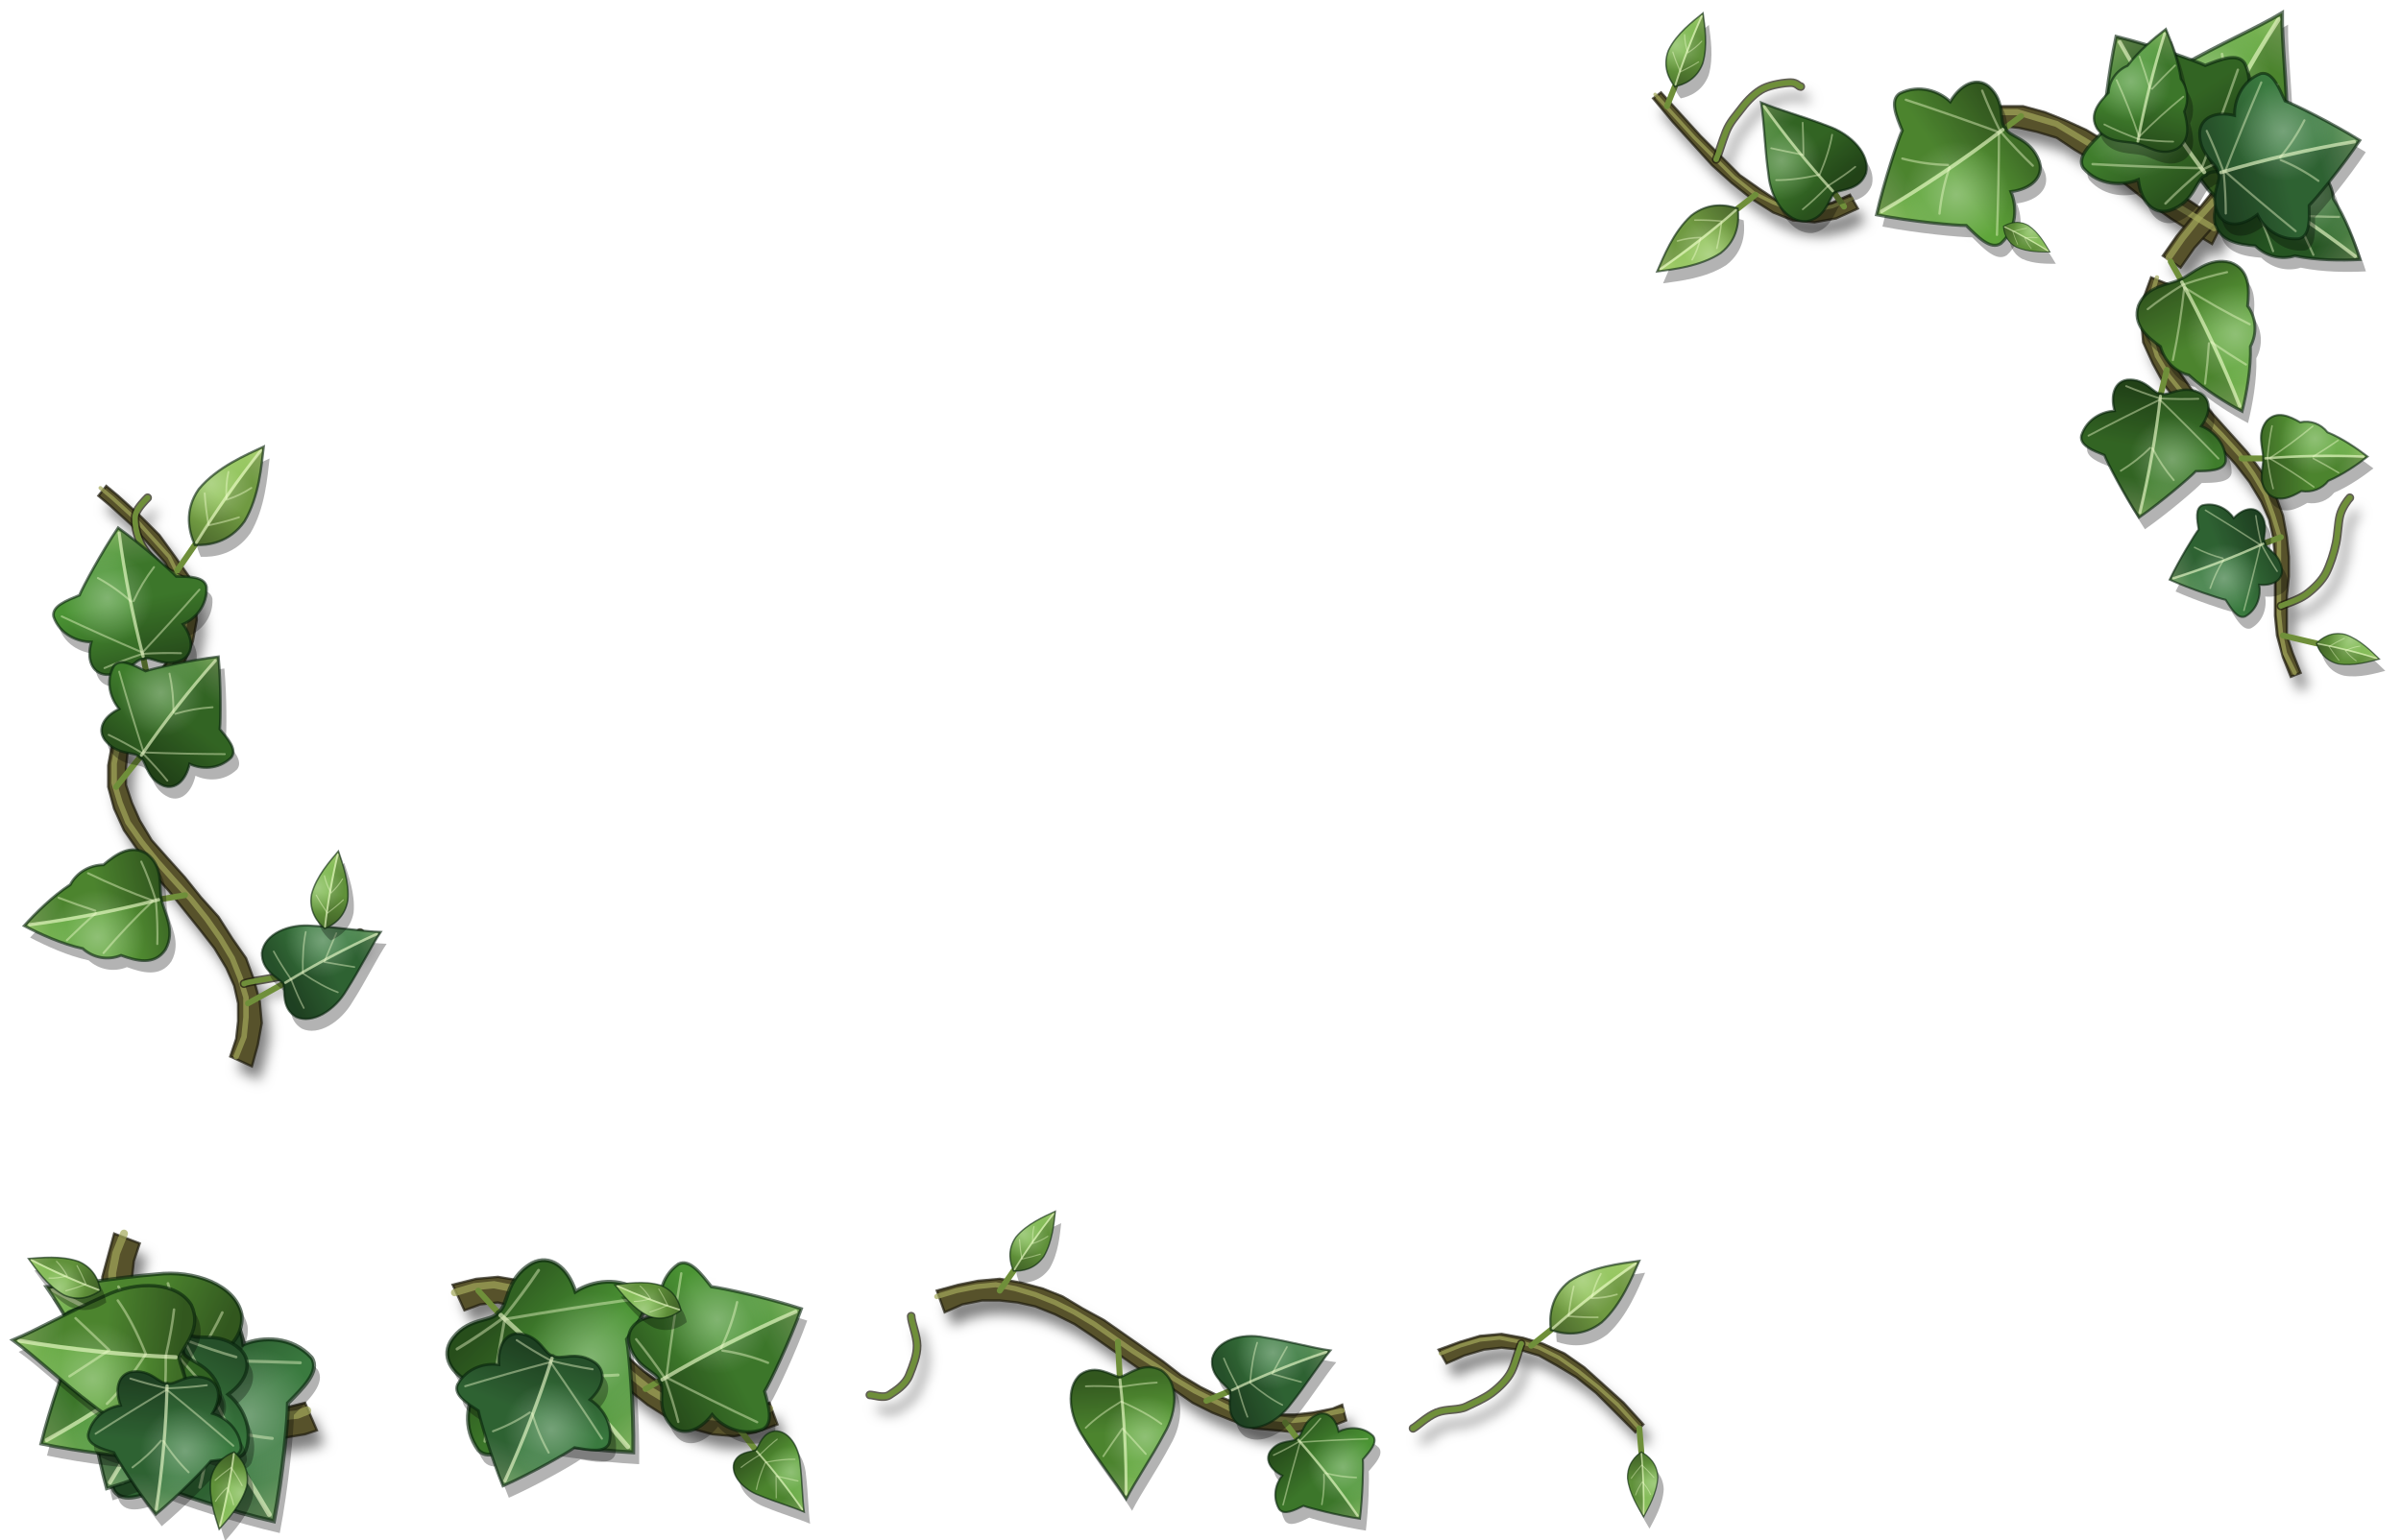
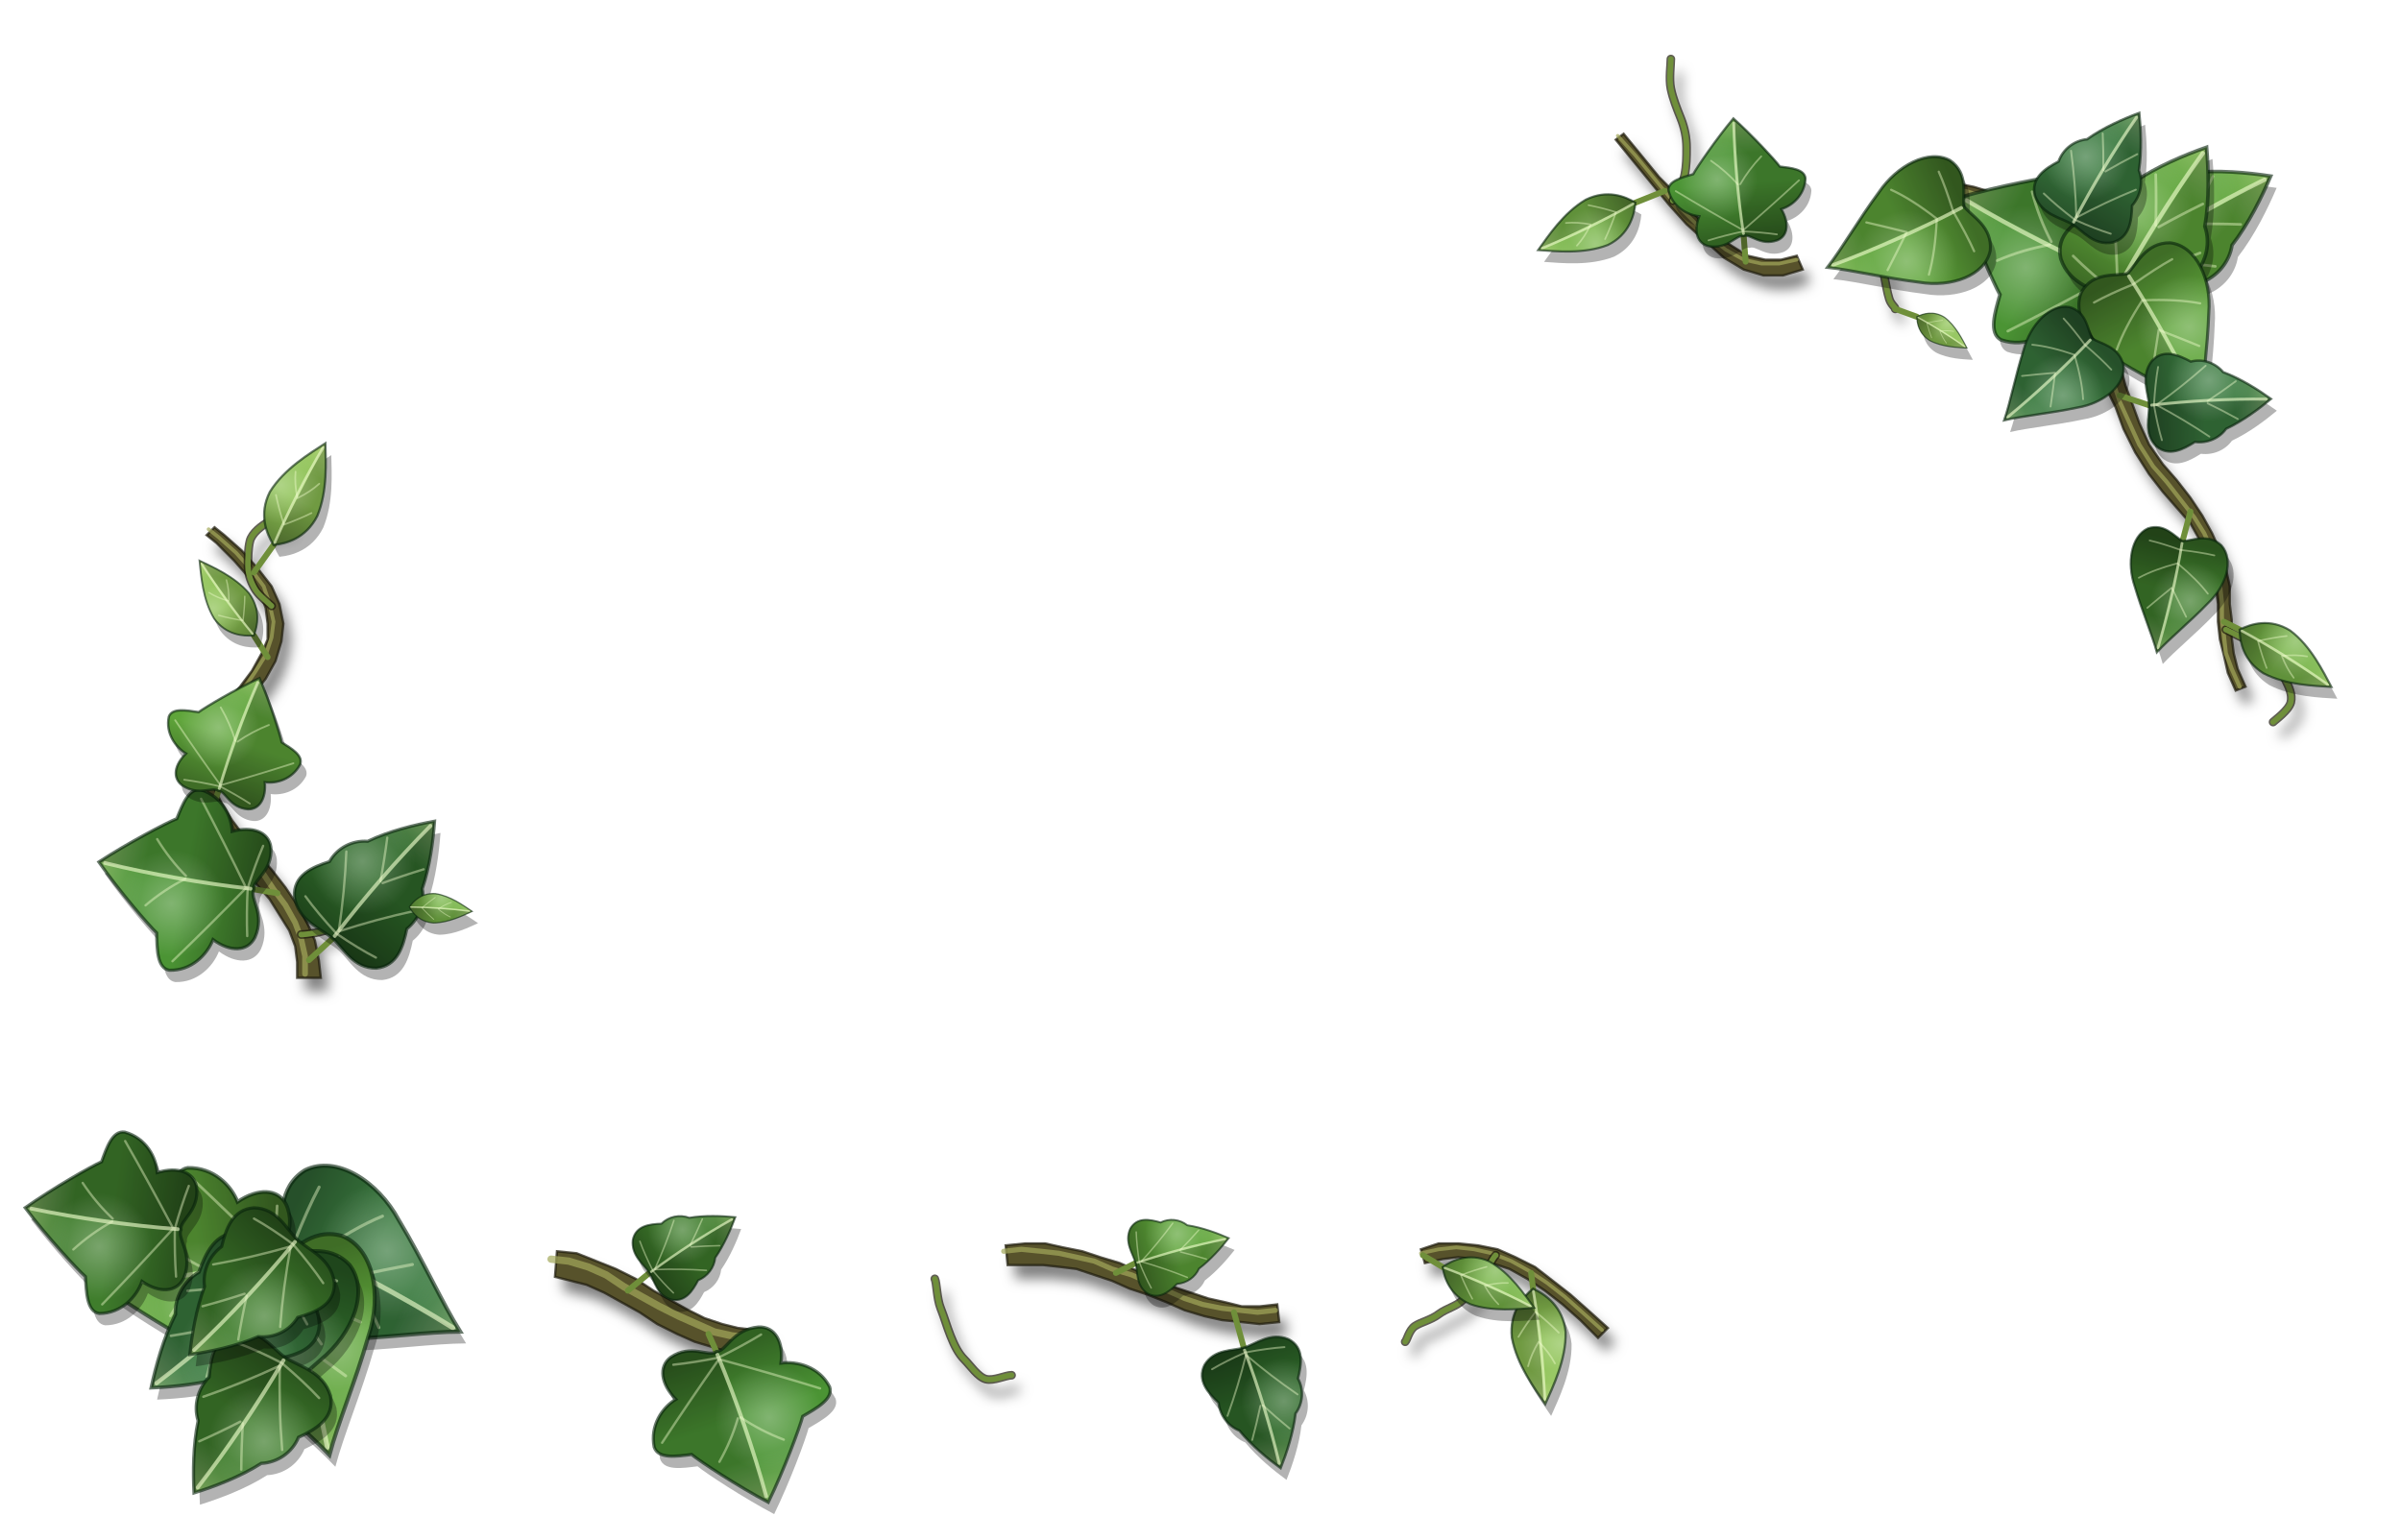
<svg xmlns="http://www.w3.org/2000/svg" viewBox="0 0 1220 782.5" preserveAspectRatio="none">
  <defs>
    <linearGradient id="lg" gradientUnits="userSpaceOnUse" x1="0" y1="0" x2="100" y2="0">
      <stop offset="0" stop-color="#000" stop-opacity=".34" />
      <stop offset=".45" stop-color="#000" stop-opacity="0" />
      <stop offset=".7" stop-color="#fff" stop-opacity="0" />
      <stop offset="1" stop-color="#fff7c0" stop-opacity=".3" />
    </linearGradient>
    <radialGradient id="ls" gradientUnits="userSpaceOnUse" cx="50" cy="-18" r="34">
      <stop offset="0" stop-color="#fff" stop-opacity=".3" />
      <stop offset="1" stop-color="#fff" stop-opacity="0" />
    </radialGradient>
    <path id="ivy5-s" d="M0 0C2 -6 -10 -14 -6 -30C-3 -40 8 -42 20 -36C22 -46 30 -58 44 -60C52 -60 54 -48 56 -38C62 -34 84 -16 100 0C84 15 62 32 56 35.7C54 45.1 52 56.4 44 56.4C30 54.5 22 43.2 20 33.8C8 39.5 -3 37.6 -6 28.2C-10 13.2 2 5.6 0 0Z" />
    <g id="ivy5">
      <path d="M0 0C2 -6 -10 -14 -6 -30C-3 -40 8 -42 20 -36C22 -46 30 -58 44 -60C52 -60 54 -48 56 -38C62 -34 84 -16 100 0C84 15 62 32 56 35.7C54 45.1 52 56.4 44 56.4C30 54.5 22 43.2 20 33.8C8 39.5 -3 37.6 -6 28.2C-10 13.2 2 5.6 0 0Z" />
      <path d="M0 0C2 -6 -10 -14 -6 -30C-3 -40 8 -42 20 -36C22 -46 30 -58 44 -60C52 -60 54 -48 56 -38C62 -34 84 -16 100 0C84 15 62 32 56 35.7C54 45.1 52 56.4 44 56.4C30 54.5 22 43.2 20 33.8C8 39.5 -3 37.6 -6 28.2C-10 13.2 2 5.6 0 0Z" fill="url(#lg)" />
      <path d="M100 0C84 15 62 32 56 35.7C54 45.1 52 56.4 44 56.4C30 54.5 22 43.2 20 33.8C8 39.5 -3 37.6 -6 28.2C-10 13.2 2 5.6 0 0Z" fill="#000" fill-opacity=".2" />
      <path d="M0 0C2 -6 -10 -14 -6 -30C-3 -40 8 -42 20 -36C22 -46 30 -58 44 -60C52 -60 54 -48 56 -38C62 -34 84 -16 100 0C84 15 62 32 56 35.7C54 45.1 52 56.4 44 56.4C30 54.5 22 43.2 20 33.8C8 39.5 -3 37.6 -6 28.2C-10 13.2 2 5.6 0 0Z" fill="url(#ls)" />
      <path d="M4 0Q2 -16 -1 -30M4 0Q2 15 -1 28.2M5 0Q24 -28 43 -54M5 0Q24 26.3 43 50.8M44 -1Q56 -10 66 -22M44 0.9Q56 9.4 66 20.7" fill="none" stroke="#f3ffd0" stroke-opacity=".42" stroke-width="1.5" stroke-linecap="round" />
      <path d="M2 0Q50 -3 96 0" fill="none" stroke="#f3ffd0" stroke-opacity=".6" stroke-width="2.4" stroke-linecap="round" />
      <path d="M0 0C2 -6 -10 -14 -6 -30C-3 -40 8 -42 20 -36C22 -46 30 -58 44 -60C52 -60 54 -48 56 -38C62 -34 84 -16 100 0C84 15 62 32 56 35.7C54 45.1 52 56.4 44 56.4C30 54.5 22 43.2 20 33.8C8 39.5 -3 37.6 -6 28.2C-10 13.2 2 5.6 0 0Z" fill="none" stroke="#06200a" stroke-opacity=".6" stroke-width="2" />
    </g>
    <path id="ivy3-s" d="M0 0C0 -10 -6 -24 4 -36C14 -46 26 -40 36 -34C46 -36 56 -32 62 -24C76 -18 90 -8 100 0C90 7.5 76 16.9 62 22.6C56 30.1 46 33.8 36 32C26 37.6 14 43.2 4 33.8C-6 22.6 0 9.4 0 0Z" />
    <g id="ivy3">
      <path d="M0 0C0 -10 -6 -24 4 -36C14 -46 26 -40 36 -34C46 -36 56 -32 62 -24C76 -18 90 -8 100 0C90 7.5 76 16.9 62 22.6C56 30.1 46 33.8 36 32C26 37.6 14 43.2 4 33.8C-6 22.6 0 9.4 0 0Z" />
      <path d="M0 0C0 -10 -6 -24 4 -36C14 -46 26 -40 36 -34C46 -36 56 -32 62 -24C76 -18 90 -8 100 0C90 7.5 76 16.9 62 22.6C56 30.1 46 33.8 36 32C26 37.6 14 43.2 4 33.8C-6 22.6 0 9.4 0 0Z" fill="url(#lg)" />
      <path d="M100 0C90 7.5 76 16.9 62 22.6C56 30.1 46 33.8 36 32C26 37.6 14 43.2 4 33.8C-6 22.6 0 9.4 0 0Z" fill="#000" fill-opacity=".2" />
      <path d="M0 0C0 -10 -6 -24 4 -36C14 -46 26 -40 36 -34C46 -36 56 -32 62 -24C76 -18 90 -8 100 0C90 7.5 76 16.9 62 22.6C56 30.1 46 33.8 36 32C26 37.6 14 43.2 4 33.8C-6 22.6 0 9.4 0 0Z" fill="url(#ls)" />
      <path d="M4 0Q6 -18 9 -31M4 0Q6 16.9 9 29.1M6 0Q28 -14 48 -30M6 0Q28 13.2 48 28.2M48 -1Q60 -8 72 -16M48 0.9Q60 7.5 72 15" fill="none" stroke="#f3ffd0" stroke-opacity=".42" stroke-width="1.5" stroke-linecap="round" />
      <path d="M2 0Q50 -3 96 0" fill="none" stroke="#f3ffd0" stroke-opacity=".6" stroke-width="2.4" stroke-linecap="round" />
      <path d="M0 0C0 -10 -6 -24 4 -36C14 -46 26 -40 36 -34C46 -36 56 -32 62 -24C76 -18 90 -8 100 0C90 7.5 76 16.9 62 22.6C56 30.1 46 33.8 36 32C26 37.6 14 43.2 4 33.8C-6 22.6 0 9.4 0 0Z" fill="none" stroke="#06200a" stroke-opacity=".6" stroke-width="2" />
    </g>
    <path id="heart-s" d="M0 0C-2 -8 -12 -20 -4 -34C6 -48 30 -46 48 -34C68 -22 86 -8 100 0C86 7.5 68 20.7 48 32C30 43.2 6 45.1 -4 32C-12 18.8 -2 7.5 0 0Z" />
    <g id="heart">
      <path d="M0 0C-2 -8 -12 -20 -4 -34C6 -48 30 -46 48 -34C68 -22 86 -8 100 0C86 7.5 68 20.7 48 32C30 43.2 6 45.1 -4 32C-12 18.8 -2 7.5 0 0Z" />
      <path d="M0 0C-2 -8 -12 -20 -4 -34C6 -48 30 -46 48 -34C68 -22 86 -8 100 0C86 7.5 68 20.7 48 32C30 43.2 6 45.1 -4 32C-12 18.8 -2 7.5 0 0Z" fill="url(#lg)" />
      <path d="M100 0C86 7.5 68 20.7 48 32C30 43.2 6 45.1 -4 32C-12 18.8 -2 7.5 0 0Z" fill="#000" fill-opacity=".2" />
      <path d="M0 0C-2 -8 -12 -20 -4 -34C6 -48 30 -46 48 -34C68 -22 86 -8 100 0C86 7.5 68 20.7 48 32C30 43.2 6 45.1 -4 32C-12 18.8 -2 7.5 0 0Z" fill="url(#ls)" />
      <path d="M8 0Q6 -18 6 -30M8 0Q6 16.9 6 28.2M20 0Q30 -20 40 -32M20 0Q30 18.8 40 30.1M42 0Q54 -10 64 -18M42 0Q54 9.4 64 16.9" fill="none" stroke="#f3ffd0" stroke-opacity=".42" stroke-width="1.5" stroke-linecap="round" />
      <path d="M2 0Q50 -3 96 0" fill="none" stroke="#f3ffd0" stroke-opacity=".6" stroke-width="2.4" stroke-linecap="round" />
      <path d="M0 0C-2 -8 -12 -20 -4 -34C6 -48 30 -46 48 -34C68 -22 86 -8 100 0C86 7.5 68 20.7 48 32C30 43.2 6 45.1 -4 32C-12 18.8 -2 7.5 0 0Z" fill="none" stroke="#06200a" stroke-opacity=".6" stroke-width="2" />
    </g>
    <path id="young-s" d="M0 0C6 -10 18 -24 40 -24C64 -22 86 -8 100 0C86 7.5 64 20.7 40 22.6C18 22.6 6 9.4 0 0Z" />
    <g id="young">
      <path d="M0 0C6 -10 18 -24 40 -24C64 -22 86 -8 100 0C86 7.5 64 20.7 40 22.6C18 22.6 6 9.4 0 0Z" />
      <path d="M0 0C6 -10 18 -24 40 -24C64 -22 86 -8 100 0C86 7.5 64 20.7 40 22.6C18 22.6 6 9.4 0 0Z" fill="url(#lg)" />
      <path d="M100 0C86 7.5 64 20.7 40 22.6C18 22.6 6 9.4 0 0Z" fill="#000" fill-opacity=".2" />
      <path d="M0 0C6 -10 18 -24 40 -24C64 -22 86 -8 100 0C86 7.5 64 20.7 40 22.6C18 22.6 6 9.4 0 0Z" fill="url(#ls)" />
      <path d="M20 0Q30 -10 40 -18M20 0Q30 9.4 40 16.9M46 0Q56 -8 66 -12M46 0Q56 7.5 66 11.3" fill="none" stroke="#f3ffd0" stroke-opacity=".42" stroke-width="1.5" stroke-linecap="round" />
      <path d="M2 0Q50 -3 96 0" fill="none" stroke="#f3ffd0" stroke-opacity=".6" stroke-width="2.4" stroke-linecap="round" />
      <path d="M0 0C6 -10 18 -24 40 -24C64 -22 86 -8 100 0C86 7.5 64 20.7 40 22.6C18 22.6 6 9.4 0 0Z" fill="none" stroke="#06200a" stroke-opacity=".6" stroke-width="2" />
    </g>
    <filter id="sb" filterUnits="userSpaceOnUse" x="0" y="0" width="1220" height="782.5">
      <feGaussianBlur stdDeviation="3" />
    </filter>
  </defs>
  <g filter="url(#sb)" opacity=".5" transform="translate(4 7)">
-     <path d="M87 699L98 709L108 718L119 725L131 730L143 731L155 729L161 727L155 713L151 714L143 716L135 715L127 711L118 706L108 698L99 688Z" />
-     <path d="M236 666L244 663L253 662L261 664L270 667L279 673L289 680L299 689L309 698L319 706L329 714L340 721L351 726L362 729L373 730L384 728L395 724L391 713L382 716L373 717L364 717L355 714L346 710L337 704L327 697L317 688L307 679L297 670L287 662L276 655L265 651L253 649L242 650L230 653Z" />
-     <path d="M480 667L489 663L499 661L508 661L517 662L526 664L536 668L546 673L555 679L565 686L575 693L585 700L596 706L606 713L616 718L626 722L637 726L648 727L658 728L669 726L679 724L684 722L682 714L677 716L667 718L658 719L648 719L639 717L630 714L620 710L610 705L600 699L591 692L581 685L571 678L561 671L550 665L540 659L530 655L519 652L508 650L497 651L487 653L476 656Z" />
-     <path d="M735 693L744 689L754 686L763 685L772 686L782 689L791 694L801 700L811 708L821 718L831 728L835 724L825 713L815 704L805 695L795 688L784 683L774 680L763 678L752 679L742 682L731 686Z" />
-     <path d="M73 687L70 677L67 668L66 659L67 650L68 641L71 632L58 627L55 638L52 649L52 660L53 671L55 682L59 692Z" />
-     <path d="M128 542L131 531L133 520L132 509L129 498L125 487L118 477L111 466L102 456L94 446L85 436L77 427L71 417L67 408L64 399L64 390L65 381L67 376L59 373L57 378L55 389L55 400L58 411L63 422L70 432L77 443L86 453L94 463L102 473L109 482L115 492L119 501L121 510L121 519L120 528L117 537Z" />
-     <path d="M80 357L88 347L94 336L98 326L100 315L99 304L96 293L89 283L81 272L71 262L60 252L54 247L50 252L56 257L67 267L76 277L84 286L89 296L92 305L93 314L91 323L87 333L81 342L74 352Z" />
-     <path d="M1130 112L1120 107L1111 101L1101 94L1091 87L1080 80L1070 72L1060 66L1049 61L1039 57L1028 54L1017 54L1006 56L995 60L999 68L1008 65L1017 64L1026 65L1035 67L1045 70L1054 76L1064 82L1074 89L1083 96L1093 104L1103 111L1114 118L1124 124Z" />
-     <path d="M940 99L931 103L922 105L913 105L903 102L894 96L884 89L874 79L864 69L854 58L844 47L840 50L850 62L860 73L870 84L880 93L890 101L901 108L911 112L922 113L933 111L944 106Z" />
-     <path d="M1132 89L1123 99L1115 109L1106 120L1099 130L1108 136L1115 126L1123 117L1132 107L1141 97Z" />
-     <path d="M1093 141L1089 152L1088 163L1089 174L1094 185L1100 196L1108 206L1117 216L1127 226L1136 236L1143 245L1149 255L1153 264L1155 273L1156 283L1156 293L1156 303L1156 313L1157 323L1160 334L1164 344L1169 342L1165 332L1162 323L1162 313L1162 303L1163 293L1163 283L1162 273L1160 262L1156 251L1150 241L1142 230L1133 220L1124 210L1115 200L1108 190L1102 181L1099 172L1098 163L1099 154L1103 145Z" />
-     <path d="M348 718C348 716 350 708 351 703S352 694 353 689S354 679 354 674S354 663 354 659S354 650 354 649M124 500C126 499 134 498 139 497S148 495 153 493S162 489 167 486S176 480 179 478S182 475 183 474M1007 61C1007 63 1005 70 1004 75S1003 85 1002 90S1002 102 1001 105S1001 109 1001 110M463 669C463 672 466 679 466 684S464 694 462 699S455 707 452 709S444 709 442 709M773 683C772 685 770 693 768 697S762 705 758 708S749 713 745 715S735 716 730 718S720 725 718 726M93 295C90 293 83 290 80 287S73 280 71 275S68 264 69 261S74 254 75 253M872 81C873 79 875 72 877 67S882 59 885 55S892 47 896 45S907 42 910 42S914 44 915 44M1159 308C1161 307 1168 305 1172 302S1180 295 1182 291S1186 281 1187 276S1188 266 1189 262S1193 254 1194 253" fill="none" stroke="#000" stroke-width="3" />
+     <path d="M136 639L137 653L142 666L150 679L160 688L172 694L178 680L169 675L162 669L156 660L153 650L152 638Z" />
+     <path d="M282 649L290 651L298 653L307 657L316 662L325 667L334 673L344 678L353 682L363 685L373 688L383 688L388 688L388 676L384 676L375 675L367 673L358 670L350 666L341 661L332 656L323 650L313 645L303 641L293 637L283 636Z" />
+     <path d="M512 643L521 643L530 643L539 644L547 645L556 648L565 651L574 655L583 658L593 662L602 666L612 669L621 671L631 672L640 673L650 672L649 663L640 664L631 664L623 662L614 660L605 657L596 654L587 650L578 646L569 642L559 639L550 636L540 634L531 632L521 632L511 633Z" />
+     <path d="M724 642L733 640L741 639L750 640L758 642L767 645L776 650L785 656L794 663L803 671L812 680L817 675L807 666L798 658L789 651L780 644L770 639L761 635L751 633L741 632L731 632L722 635Z" />
+     <path d="M136 645L129 639L122 633L118 625L115 616L101 621L105 631L111 641L119 650L127 657Z" />
+     <path d="M163 497L162 488L160 478L156 469L151 460L145 451L138 442L131 434L124 425L118 417L113 409L109 401L108 393L99 395L100 404L104 413L110 422L116 431L123 440L130 449L137 457L142 465L147 473L150 481L151 489L151 497Z" />
+     <path d="M122 362L128 354L135 345L140 336L143 326L144 317L142 307L138 298L131 289L123 280L114 272L109 268L105 272L110 276L119 285L126 293L132 301L135 309L136 317L136 325L133 332L128 341L122 349L115 357Z" />
+     <path d="M1086 151L1071 150L1065 145L1057 134L1049 125L1042 117L1033 109L1023 102L1013 98L1003 95L993 93L988 93L988 103L992 104L1000 105L1009 108L1018 112L1026 118L1034 125L1040 132L1048 142L1055 152L1068 162L1084 164Z" />
+     <path d="M913 130L905 132L897 132L888 130L880 125L871 119L862 110L853 100L843 90L834 79L825 68L821 71L830 82L839 93L848 104L857 114L867 123L876 131L886 137L896 140L906 140L916 137Z" />
+     <path d="M1073 142L1074 151L1072 156L1069 163L1067 169L1078 173L1080 167L1082 161L1086 152L1084 140Z" />
+     <path d="M1068 192L1071 199L1075 207L1079 218L1085 230L1092 241L1099 250L1106 258L1113 266L1118 275L1122 283L1124 291L1126 299L1127 307L1127 316L1128 325L1130 333L1132 342L1136 351L1141 349L1137 340L1135 332L1134 324L1134 315L1133 307L1133 298L1131 289L1128 280L1124 271L1119 262L1113 253L1106 244L1099 236L1092 226L1087 215L1083 204L1080 196L1078 188Z" />
+     <path d="M153 475C156 475 163 474 168 472S178 469 182 467S191 463 195 460S204 453 206 452M956 108C956 110 956 118 956 123S956 133 957 138S959 149 960 152S963 156 963 157M475 650C476 652 476 660 478 665S481 674 483 679S487 688 490 691S497 700 501 701S511 699 514 699M760 638C758 640 755 647 752 651S746 658 743 661S735 665 731 668S722 672 719 674S715 681 714 682M138 308C137 307 132 303 130 300S126 292 126 288S126 279 127 275S133 267 137 265S145 265 146 265M850 102C851 100 855 94 856 89S857 80 857 75S856 65 854 60S850 50 849 45S849 33 849 30M1131 320C1133 321 1139 324 1143 326S1150 332 1153 335S1159 341 1161 345S1165 353 1164 357S1156 366 1155 367" fill="none" stroke="#000" stroke-width="3" />
  </g>
  <g fill="#57522b" stroke="#1d1a0c" stroke-opacity=".7" stroke-width="1.2">
-     <path d="M87 699L98 709L108 718L119 725L131 730L143 731L155 729L161 727L155 713L151 714L143 716L135 715L127 711L118 706L108 698L99 688Z" />
-     <path d="M236 666L244 663L253 662L261 664L270 667L279 673L289 680L299 689L309 698L319 706L329 714L340 721L351 726L362 729L373 730L384 728L395 724L391 713L382 716L373 717L364 717L355 714L346 710L337 704L327 697L317 688L307 679L297 670L287 662L276 655L265 651L253 649L242 650L230 653Z" />
-     <path d="M480 667L489 663L499 661L508 661L517 662L526 664L536 668L546 673L555 679L565 686L575 693L585 700L596 706L606 713L616 718L626 722L637 726L648 727L658 728L669 726L679 724L684 722L682 714L677 716L667 718L658 719L648 719L639 717L630 714L620 710L610 705L600 699L591 692L581 685L571 678L561 671L550 665L540 659L530 655L519 652L508 650L497 651L487 653L476 656Z" />
-     <path d="M735 693L744 689L754 686L763 685L772 686L782 689L791 694L801 700L811 708L821 718L831 728L835 724L825 713L815 704L805 695L795 688L784 683L774 680L763 678L752 679L742 682L731 686Z" />
-     <path d="M73 687L70 677L67 668L66 659L67 650L68 641L71 632L58 627L55 638L52 649L52 660L53 671L55 682L59 692Z" />
-     <path d="M128 542L131 531L133 520L132 509L129 498L125 487L118 477L111 466L102 456L94 446L85 436L77 427L71 417L67 408L64 399L64 390L65 381L67 376L59 373L57 378L55 389L55 400L58 411L63 422L70 432L77 443L86 453L94 463L102 473L109 482L115 492L119 501L121 510L121 519L120 528L117 537Z" />
-     <path d="M80 357L88 347L94 336L98 326L100 315L99 304L96 293L89 283L81 272L71 262L60 252L54 247L50 252L56 257L67 267L76 277L84 286L89 296L92 305L93 314L91 323L87 333L81 342L74 352Z" />
-     <path d="M1130 112L1120 107L1111 101L1101 94L1091 87L1080 80L1070 72L1060 66L1049 61L1039 57L1028 54L1017 54L1006 56L995 60L999 68L1008 65L1017 64L1026 65L1035 67L1045 70L1054 76L1064 82L1074 89L1083 96L1093 104L1103 111L1114 118L1124 124Z" />
-     <path d="M940 99L931 103L922 105L913 105L903 102L894 96L884 89L874 79L864 69L854 58L844 47L840 50L850 62L860 73L870 84L880 93L890 101L901 108L911 112L922 113L933 111L944 106Z" />
-     <path d="M1132 89L1123 99L1115 109L1106 120L1099 130L1108 136L1115 126L1123 117L1132 107L1141 97Z" />
-     <path d="M1093 141L1089 152L1088 163L1089 174L1094 185L1100 196L1108 206L1117 216L1127 226L1136 236L1143 245L1149 255L1153 264L1155 273L1156 283L1156 293L1156 303L1156 313L1157 323L1160 334L1164 344L1169 342L1165 332L1162 323L1162 313L1162 303L1163 293L1163 283L1162 273L1160 262L1156 251L1150 241L1142 230L1133 220L1124 210L1115 200L1108 190L1102 181L1099 172L1098 163L1099 154L1103 145Z" />
+     <path d="M136 639L137 653L142 666L150 679L160 688L172 694L178 680L169 675L162 669L156 660L153 650L152 638Z" />
+     <path d="M282 649L290 651L298 653L307 657L316 662L325 667L334 673L344 678L353 682L363 685L373 688L383 688L388 688L388 676L384 676L375 675L367 673L358 670L350 666L341 661L332 656L323 650L313 645L303 641L293 637L283 636Z" />
+     <path d="M512 643L521 643L530 643L539 644L547 645L556 648L565 651L574 655L583 658L593 662L602 666L612 669L621 671L631 672L640 673L650 672L649 663L640 664L631 664L623 662L614 660L605 657L596 654L587 650L578 646L569 642L559 639L550 636L540 634L531 632L521 632L511 633Z" />
+     <path d="M724 642L733 640L741 639L750 640L758 642L767 645L776 650L785 656L794 663L803 671L812 680L817 675L807 666L798 658L789 651L780 644L770 639L761 635L751 633L741 632L731 632L722 635Z" />
+     <path d="M136 645L129 639L122 633L118 625L115 616L101 621L105 631L111 641L119 650L127 657Z" />
+     <path d="M163 497L162 488L160 478L156 469L151 460L145 451L138 442L131 434L124 425L118 417L113 409L109 401L108 393L99 395L100 404L104 413L110 422L116 431L123 440L130 449L137 457L142 465L147 473L150 481L151 489L151 497Z" />
+     <path d="M122 362L128 354L135 345L140 336L143 326L144 317L142 307L138 298L131 289L123 280L114 272L109 268L105 272L110 276L119 285L126 293L132 301L135 309L136 317L136 325L133 332L128 341L122 349L115 357Z" />
+     <path d="M1086 151L1071 150L1065 145L1057 134L1049 125L1042 117L1033 109L1023 102L1013 98L1003 95L993 93L988 93L988 103L992 104L1000 105L1009 108L1018 112L1026 118L1034 125L1040 132L1048 142L1055 152L1068 162L1084 164Z" />
+     <path d="M913 130L905 132L897 132L888 130L880 125L871 119L862 110L853 100L843 90L834 79L825 68L821 71L830 82L839 93L848 104L857 114L867 123L876 131L886 137L896 140L906 140L916 137Z" />
+     <path d="M1073 142L1074 151L1072 156L1069 163L1067 169L1078 173L1080 167L1082 161L1086 152L1084 140Z" />
+     <path d="M1068 192L1071 199L1075 207L1079 218L1085 230L1092 241L1099 250L1106 258L1113 266L1118 275L1122 283L1124 291L1126 299L1127 307L1127 316L1128 325L1130 333L1132 342L1136 351L1141 349L1137 340L1135 332L1134 324L1134 315L1133 307L1133 298L1131 289L1128 280L1124 271L1119 262L1113 253L1106 244L1099 236L1092 226L1087 215L1083 204L1080 196L1078 188Z" />
  </g>
  <g fill="none" stroke="#a3a85a" stroke-opacity=".7" stroke-linecap="round">
-     <path d="M90 690L100 700L110 709L121 715L131 719L141 720L151 719L156 717" stroke-width="4.3" />
-     <path d="M231 657L241 654L251 653L261 655L271 659L281 665L291 673L301 681L311 690L321 699L331 707L341 713L351 718L361 720L371 721L381 719L391 716" stroke-width="3.7" />
-     <path d="M476 659L486 656L496 654L506 653L516 655L526 658L536 662L546 667L556 673L566 680L576 687L587 694L597 701L607 707L617 712L627 717L637 720L647 721L657 722L667 721L677 718L682 717" stroke-width="2.6" />
-     <path d="M732 688L742 684L752 681L762 680L772 682L782 685L792 690L802 697L812 705L822 714L832 725" stroke-width="1.9" />
-     <path d="M64 687L60 677L58 667L57 657L57 647L59 637L63 627" stroke-width="4" />
-     <path d="M120 537L124 527L125 517L125 507L122 497L118 487L112 477L105 467L97 457L88 447L80 438L72 428L65 418L61 408L58 398L58 388L60 378L62 373" stroke-width="2.8" />
-     <path d="M76 353L83 343L89 333L93 323L95 313L95 303L91 293L86 283L77 273L68 263L57 253L51 248" stroke-width="1.9" />
-     <path d="M1125 116L1115 110L1105 104L1095 97L1085 89L1075 82L1065 75L1055 69L1045 63L1035 60L1025 57L1015 57L1005 59L995 62" stroke-width="3.1" />
-     <path d="M941 101L931 105L921 107L911 107L901 103L891 98L881 90L871 80L861 70L851 59L841 48" stroke-width="1.8" />
-     <path d="M1134 91L1126 101L1117 111L1109 121L1102 131" stroke-width="3.2" />
-     <path d="M1096 141L1093 151L1091 161L1093 171L1096 181L1102 191L1110 201L1119 211L1129 221L1138 231L1145 241L1151 251L1155 262L1158 272L1158 282L1158 292L1158 302L1158 312L1159 322L1161 332L1166 342" stroke-width="2.2" />
+     <path d="M141 635L143 648L147 660L153 671L162 679L172 684" stroke-width="4.4" />
+     <path d="M280 640L289 641L299 644L308 648L317 654L326 659L335 664L345 669L354 673L363 677L372 679L381 680L386 680" stroke-width="3.7" />
+     <path d="M510 636L519 635L529 636L538 637L547 639L556 641L565 645L575 648L584 652L593 656L602 660L611 663L621 665L630 666L639 667L648 666" stroke-width="2.6" />
+     <path d="M722 637L731 635L740 634L749 635L758 637L768 641L777 646L786 652L795 659L804 667L814 676" stroke-width="1.9" />
+     <path d="M129 648L121 642L114 634L109 625L106 616" stroke-width="4.1" />
+     <path d="M155 495L155 486L153 477L150 469L145 460L139 452L133 443L125 435L118 426L112 418L107 409L103 401L102 392" stroke-width="2.9" />
+     <path d="M117 358L124 350L130 341L135 333L138 324L139 316L137 307L134 298L128 290L120 281L111 273L106 269" stroke-width="1.9" />
+     <path d="M1083 155L1068 154L1058 146L1050 136L1042 126L1036 118L1028 111L1019 105L1009 101L1000 98L991 96L986 96" stroke-width="3.2" />
+     <path d="M913 132L904 134L895 134L886 132L877 127L868 120L859 111L849 101L840 90L831 79L822 69" stroke-width="1.8" />
+     <path d="M1077 139L1078 149L1075 156L1073 163L1071 169" stroke-width="3.2" />
+     <path d="M1071 188L1074 195L1077 204L1082 215L1087 226L1094 237L1101 245L1108 254L1115 263L1120 271L1124 280L1126 289L1128 297L1129 306L1129 314L1130 323L1131 332L1134 340L1138 349" stroke-width="2.1" />
  </g>
-   <path d="M348 718C348 716 350 708 351 703S352 694 353 689S354 679 354 674S354 663 354 659S354 650 354 649M124 500C126 499 134 498 139 497S148 495 153 493S162 489 167 486S176 480 179 478S182 475 183 474M1007 61C1007 63 1005 70 1004 75S1003 85 1002 90S1002 102 1001 105S1001 109 1001 110M463 669C463 672 466 679 466 684S464 694 462 699S455 707 452 709S444 709 442 709M773 683C772 685 770 693 768 697S762 705 758 708S749 713 745 715S735 716 730 718S720 725 718 726M93 295C90 293 83 290 80 287S73 280 71 275S68 264 69 261S74 254 75 253M872 81C873 79 875 72 877 67S882 59 885 55S892 47 896 45S907 42 910 42S914 44 915 44M1159 308C1161 307 1168 305 1172 302S1180 295 1182 291S1186 281 1187 276S1188 266 1189 262S1193 254 1194 253" fill="none" stroke-linecap="round" stroke-linejoin="round" stroke="#1d1a0c" stroke-opacity=".7" stroke-width="4.4" />
-   <path d="M348 718C348 716 350 708 351 703S352 694 353 689S354 679 354 674S354 663 354 659S354 650 354 649M124 500C126 499 134 498 139 497S148 495 153 493S162 489 167 486S176 480 179 478S182 475 183 474M1007 61C1007 63 1005 70 1004 75S1003 85 1002 90S1002 102 1001 105S1001 109 1001 110M463 669C463 672 466 679 466 684S464 694 462 699S455 707 452 709S444 709 442 709M773 683C772 685 770 693 768 697S762 705 758 708S749 713 745 715S735 716 730 718S720 725 718 726M93 295C90 293 83 290 80 287S73 280 71 275S68 264 69 261S74 254 75 253M872 81C873 79 875 72 877 67S882 59 885 55S892 47 896 45S907 42 910 42S914 44 915 44M1159 308C1161 307 1168 305 1172 302S1180 295 1182 291S1186 281 1187 276S1188 266 1189 262S1193 254 1194 253" fill="none" stroke-linecap="round" stroke-linejoin="round" stroke="#6f8f3a" stroke-width="2.8" />
-   <path d="M123 718L119 738M243 656L253 667M288 671L281 689M328 706L335 702M373 723L384 737M508 656L515 646M568 682L569 700M613 712L625 707M653 723L659 731M778 684L788 676M833 726L834 738M59 660L51 656M126 510L144 500M94 455L82 457M59 400L71 385M77 355L73 335M90 290L99 277M1082 88L1086 73M1027 59L1019 65M937 105L932 98M892 99L883 106M847 54L851 44M1103 133L1108 142M1101 188L1098 200M1139 233L1150 233M1159 273L1151 276M1160 323L1177 327M354 669L346 666M162 489L165 472M1001 105L1018 115" fill="none" stroke="#6f8f3a" stroke-width="3" stroke-linecap="round" />
-   <use href="#ivy5-s" transform="translate(84 693) rotate(56) scale(1.04)" fill-opacity=".3" />
-   <use href="#ivy5" transform="translate(81 687) rotate(56) scale(1.04)" fill="#3a7a3f" />
-   <use href="#ivy5-s" transform="translate(256 673) rotate(46) scale(0.99)" fill-opacity=".3" />
-   <use href="#ivy5" transform="translate(253 667) rotate(46) scale(0.99)" fill="#4b9434" />
-   <use href="#heart-s" transform="translate(1118 93) rotate(-61) scale(0.92)" fill-opacity=".3" />
-   <use href="#heart" transform="translate(1115 87) rotate(-61) scale(0.92)" fill="#5fa53a" />
-   <use href="#heart-s" transform="translate(110 699) rotate(205) scale(0.92)" fill-opacity=".3" />
-   <use href="#heart" transform="translate(107 693) rotate(205) scale(0.92)" fill="#5fa53a" />
-   <use href="#ivy5-s" transform="translate(99 684) rotate(118) scale(0.89)" fill-opacity=".3" />
-   <use href="#ivy5" transform="translate(96 678) rotate(118) scale(0.89)" fill="#3a7a3f" />
-   <use href="#ivy5-s" transform="translate(96 693) rotate(147) scale(0.86)" fill-opacity=".3" />
-   <use href="#ivy5" transform="translate(93 687) rotate(147) scale(0.86)" fill="#4b9434" />
-   <use href="#heart-s" transform="translate(94 696) rotate(186) scale(0.85)" fill-opacity=".3" />
-   <use href="#heart" transform="translate(91 690) rotate(186) scale(0.85)" fill="#5fa53a" />
-   <use href="#ivy5-s" transform="translate(1124 95) rotate(-123) scale(0.84)" fill-opacity=".3" />
-   <use href="#ivy5" transform="translate(1121 89) rotate(-123) scale(0.84)" fill="#3f7d2c" />
-   <use href="#ivy5-s" transform="translate(338 708) rotate(-27) scale(0.81)" fill-opacity=".3" />
-   <use href="#ivy5" transform="translate(335 702) rotate(-27) scale(0.81)" fill="#4b9434" />
-   <use href="#ivy5-s" transform="translate(1022 71) rotate(-214) scale(0.79)" fill-opacity=".3" />
-   <use href="#ivy5" transform="translate(1019 65) rotate(-214) scale(0.79)" fill="#5fa53a" />
-   <use href="#ivy3-s" transform="translate(1140 96) rotate(34) scale(0.75)" fill-opacity=".3" />
-   <use href="#ivy3" transform="translate(1137 90) rotate(34) scale(0.75)" fill="#2f6a2a" />
-   <use href="#ivy5-s" transform="translate(1130 94) rotate(-13) scale(0.74)" fill-opacity=".3" />
-   <use href="#ivy5" transform="translate(1127 88) rotate(-13) scale(0.74)" fill="#3a7a3f" />
-   <use href="#ivy3-s" transform="translate(1111 148) rotate(65) scale(0.74)" fill-opacity=".3" />
-   <use href="#ivy3" transform="translate(1108 142) rotate(65) scale(0.74)" fill="#5fa53a" />
-   <use href="#ivy5-s" transform="translate(284 695) rotate(111) scale(0.71)" fill-opacity=".3" />
-   <use href="#ivy5" transform="translate(281 689) rotate(111) scale(0.71)" fill="#3a7a3f" />
-   <use href="#ivy3-s" transform="translate(85 463) rotate(-191) scale(0.71)" fill-opacity=".3" />
-   <use href="#ivy3" transform="translate(82 457) rotate(-191) scale(0.71)" fill="#5fa53a" />
-   <use href="#ivy5-s" transform="translate(76 341) rotate(-101) scale(0.68)" fill-opacity=".3" />
-   <use href="#ivy5" transform="translate(73 335) rotate(-101) scale(0.68)" fill="#4b9434" />
-   <use href="#ivy5-s" transform="translate(88 709) rotate(95) scale(0.67)" fill-opacity=".3" />
-   <use href="#ivy5" transform="translate(85 703) rotate(95) scale(0.67)" fill="#3a7a3f" />
-   <use href="#ivy5-s" transform="translate(74 391) rotate(-52) scale(0.65)" fill-opacity=".3" />
-   <use href="#ivy5" transform="translate(71 385) rotate(-52) scale(0.65)" fill="#3f7d2c" />
-   <use href="#ivy5-s" transform="translate(1101 206) rotate(100) scale(0.64)" fill-opacity=".3" />
-   <use href="#ivy5" transform="translate(1098 200) rotate(100) scale(0.64)" fill="#3f7d2c" />
-   <use href="#heart-s" transform="translate(572 706) rotate(87) scale(0.62)" fill-opacity=".3" />
-   <use href="#heart" transform="translate(569 700) rotate(87) scale(0.62)" fill="#5fa53a" />
-   <use href="#young-s" transform="translate(102 283) rotate(-55) scale(0.61)" fill-opacity=".3" />
-   <use href="#young" transform="translate(99 277) rotate(-55) scale(0.61)" fill="#8cc152" />
-   <use href="#ivy3-s" transform="translate(1089 79) rotate(-76) scale(0.60)" fill-opacity=".3" />
-   <use href="#ivy3" transform="translate(1086 73) rotate(-76) scale(0.60)" fill="#4b9434" />
-   <use href="#heart-s" transform="translate(935 104) rotate(231) scale(0.59)" fill-opacity=".3" />
-   <use href="#heart" transform="translate(932 98) rotate(231) scale(0.59)" fill="#3f7d2c" />
-   <use href="#young-s" transform="translate(791 682) rotate(-38) scale(0.57)" fill-opacity=".3" />
-   <use href="#young" transform="translate(788 676) rotate(-38) scale(0.57)" fill="#8cc152" />
-   <use href="#heart-s" transform="translate(147 506) rotate(-28) scale(0.56)" fill-opacity=".3" />
-   <use href="#heart" transform="translate(144 500) rotate(-28) scale(0.56)" fill="#3a7a3f" />
-   <use href="#heart-s" transform="translate(628 713) rotate(-22) scale(0.55)" fill-opacity=".3" />
-   <use href="#heart" transform="translate(625 707) rotate(-22) scale(0.55)" fill="#3a7a3f" />
-   <use href="#ivy3-s" transform="translate(1153 239) rotate(-1) scale(0.53)" fill-opacity=".3" />
-   <use href="#ivy3" transform="translate(1150 233) rotate(-1) scale(0.53)" fill="#5fa53a" />
-   <use href="#ivy5-s" transform="translate(1154 282) rotate(159) scale(0.52)" fill-opacity=".3" />
-   <use href="#ivy5" transform="translate(1151 276) rotate(159) scale(0.52)" fill="#3a7a3f" />
-   <use href="#young-s" transform="translate(886 112) rotate(-218) scale(0.52)" fill-opacity=".3" />
-   <use href="#young" transform="translate(883 106) rotate(-218) scale(0.52)" fill="#8cc152" />
-   <use href="#ivy5-s" transform="translate(662 737) rotate(52) scale(0.52)" fill-opacity=".3" />
-   <use href="#ivy5" transform="translate(659 731) rotate(52) scale(0.52)" fill="#4b9434" />
-   <use href="#young-s" transform="translate(168 478) rotate(-80) scale(0.40)" fill-opacity=".3" />
-   <use href="#young" transform="translate(165 472) rotate(-80) scale(0.40)" fill="#78b548" />
-   <use href="#heart-s" transform="translate(387 743) rotate(52) scale(0.40)" fill-opacity=".3" />
-   <use href="#heart" transform="translate(384 737) rotate(52) scale(0.40)" fill="#5fa53a" />
-   <use href="#young-s" transform="translate(54 662) rotate(-156) scale(0.40)" fill-opacity=".3" />
-   <use href="#young" transform="translate(51 656) rotate(-156) scale(0.40)" fill="#78b548" />
-   <use href="#young-s" transform="translate(122 744) rotate(101) scale(0.40)" fill-opacity=".3" />
-   <use href="#young" transform="translate(119 738) rotate(101) scale(0.40)" fill="#78b548" />
-   <use href="#young-s" transform="translate(854 50) rotate(-69) scale(0.40)" fill-opacity=".3" />
-   <use href="#young" transform="translate(851 44) rotate(-69) scale(0.40)" fill="#78b548" />
-   <use href="#young-s" transform="translate(518 652) rotate(-55) scale(0.37)" fill-opacity=".3" />
-   <use href="#young" transform="translate(515 646) rotate(-55) scale(0.37)" fill="#78b548" />
-   <use href="#young-s" transform="translate(349 672) rotate(-159) scale(0.36)" fill-opacity=".3" />
-   <use href="#young" transform="translate(346 666) rotate(-159) scale(0.36)" fill="#78b548" />
-   <use href="#young-s" transform="translate(1180 333) rotate(14) scale(0.33)" fill-opacity=".3" />
-   <use href="#young" transform="translate(1177 327) rotate(14) scale(0.33)" fill="#78b548" />
-   <use href="#young-s" transform="translate(837 744) rotate(88) scale(0.33)" fill-opacity=".3" />
-   <use href="#young" transform="translate(834 738) rotate(88) scale(0.33)" fill="#78b548" />
-   <use href="#young-s" transform="translate(1021 121) rotate(29) scale(0.27)" fill-opacity=".3" />
-   <use href="#young" transform="translate(1018 115) rotate(29) scale(0.27)" fill="#78b548" />
+   <path d="M153 475C156 475 163 474 168 472S178 469 182 467S191 463 195 460S204 453 206 452M956 108C956 110 956 118 956 123S956 133 957 138S959 149 960 152S963 156 963 157M475 650C476 652 476 660 478 665S481 674 483 679S487 688 490 691S497 700 501 701S511 699 514 699M760 638C758 640 755 647 752 651S746 658 743 661S735 665 731 668S722 672 719 674S715 681 714 682M138 308C137 307 132 303 130 300S126 292 126 288S126 279 127 275S133 267 137 265S145 265 146 265M850 102C851 100 855 94 856 89S857 80 857 75S856 65 854 60S850 50 849 45S849 33 849 30M1131 320C1133 321 1139 324 1143 326S1150 332 1153 335S1159 341 1161 345S1165 353 1164 357S1156 366 1155 367" fill="none" stroke-linecap="round" stroke-linejoin="round" stroke="#1d1a0c" stroke-opacity=".7" stroke-width="4.4" />
+   <path d="M153 475C156 475 163 474 168 472S178 469 182 467S191 463 195 460S204 453 206 452M956 108C956 110 956 118 956 123S956 133 957 138S959 149 960 152S963 156 963 157M475 650C476 652 476 660 478 665S481 674 483 679S487 688 490 691S497 700 501 701S511 699 514 699M760 638C758 640 755 647 752 651S746 658 743 661S735 665 731 668S722 672 719 674S715 681 714 682M138 308C137 307 132 303 130 300S126 292 126 288S126 279 127 275S133 267 137 265S145 265 146 265M850 102C851 100 855 94 856 89S857 80 857 75S856 65 854 60S850 50 849 45S849 33 849 30M1131 320C1133 321 1139 324 1143 326S1150 332 1153 335S1159 341 1161 345S1165 353 1164 357S1156 366 1155 367" fill="none" stroke-linecap="round" stroke-linejoin="round" stroke="#6f8f3a" stroke-width="2.8" />
+   <path d="M156 674L145 690M319 656L330 647M360 678L364 687M567 647L577 642M627 667L632 685M723 638L733 644M778 647L779 655M111 628L92 625M157 488L169 477M141 454L129 452M108 411L111 402M136 334L129 323M129 291L139 277M1044 129L1053 114M1006 101L998 105M887 133L886 120M846 97L831 103M1072 171L1063 172M1077 201L1092 206M1113 260L1109 275M1130 316L1138 320M195 460L208 461M963 157L974 161" fill="none" stroke="#6f8f3a" stroke-width="3" stroke-linecap="round" />
+   <use href="#heart-s" transform="translate(145 634) rotate(28) scale(1.04)" fill-opacity=".3" />
+   <use href="#heart" transform="translate(142 628) rotate(28) scale(1.04)" fill="#3a7a3f" />
+   <use href="#heart-s" transform="translate(144 647) rotate(75) scale(1.02)" fill-opacity=".3" />
+   <use href="#heart" transform="translate(141 641) rotate(75) scale(1.02)" fill="#5fa53a" />
+   <use href="#heart-s" transform="translate(148 643) rotate(107) scale(0.97)" fill-opacity=".3" />
+   <use href="#heart" transform="translate(145 637) rotate(107) scale(0.97)" fill="#2f6a2a" />
+   <use href="#ivy5-s" transform="translate(147 645) rotate(171) scale(0.93)" fill-opacity=".3" />
+   <use href="#ivy5" transform="translate(144 639) rotate(171) scale(0.93)" fill="#5fa53a" />
+   <use href="#ivy5-s" transform="translate(1081 148) rotate(-153) scale(0.92)" fill-opacity=".3" />
+   <use href="#ivy5" transform="translate(1078 142) rotate(-153) scale(0.92)" fill="#4b9434" />
+   <use href="#ivy3-s" transform="translate(1078 141) rotate(-30) scale(0.91)" fill-opacity=".3" />
+   <use href="#ivy3" transform="translate(1075 135) rotate(-30) scale(0.91)" fill="#5fa53a" />
+   <use href="#ivy3-s" transform="translate(1076 158) rotate(-58) scale(0.91)" fill-opacity=".3" />
+   <use href="#ivy3" transform="translate(1073 152) rotate(-58) scale(0.91)" fill="#5fa53a" />
+   <use href="#ivy3-s" transform="translate(147 653) rotate(139) scale(0.89)" fill-opacity=".3" />
+   <use href="#ivy3" transform="translate(144 647) rotate(139) scale(0.89)" fill="#3a7a3f" />
+   <use href="#ivy3-s" transform="translate(148 696) rotate(124) scale(0.83)" fill-opacity=".3" />
+   <use href="#ivy3" transform="translate(145 690) rotate(124) scale(0.83)" fill="#3f7d2c" />
+   <use href="#ivy5-s" transform="translate(367 693) rotate(71) scale(0.81)" fill-opacity=".3" />
+   <use href="#ivy5" transform="translate(364 687) rotate(71) scale(0.81)" fill="#4b9434" />
+   <use href="#ivy5-s" transform="translate(95 631) rotate(-172) scale(0.80)" fill-opacity=".3" />
+   <use href="#ivy5" transform="translate(92 625) rotate(-172) scale(0.80)" fill="#3f7d2c" />
+   <use href="#ivy5-s" transform="translate(132 458) rotate(-170) scale(0.80)" fill-opacity=".3" />
+   <use href="#ivy5" transform="translate(129 452) rotate(-170) scale(0.80)" fill="#4b9434" />
+   <use href="#ivy3-s" transform="translate(154 636) rotate(133) scale(0.80)" fill-opacity=".3" />
+   <use href="#ivy3" transform="translate(151 630) rotate(133) scale(0.80)" fill="#3f7d2c" />
+   <use href="#ivy3-s" transform="translate(172 483) rotate(-49) scale(0.79)" fill-opacity=".3" />
+   <use href="#ivy3" transform="translate(169 477) rotate(-49) scale(0.79)" fill="#2f6a2a" />
+   <use href="#heart-s" transform="translate(1084 145) rotate(61) scale(0.78)" fill-opacity=".3" />
+   <use href="#heart" transform="translate(1081 139) rotate(61) scale(0.78)" fill="#5fa53a" />
+   <use href="#heart-s" transform="translate(1001 111) rotate(-204) scale(0.76)" fill-opacity=".3" />
+   <use href="#heart" transform="translate(998 105) rotate(-204) scale(0.76)" fill="#5fa53a" />
+   <use href="#ivy3-s" transform="translate(1056 120) rotate(-59) scale(0.66)" fill-opacity=".3" />
+   <use href="#ivy3" transform="translate(1053 114) rotate(-59) scale(0.66)" fill="#3a7a3f" />
+   <use href="#ivy3-s" transform="translate(635 691) rotate(73) scale(0.64)" fill-opacity=".3" />
+   <use href="#ivy3" transform="translate(632 685) rotate(73) scale(0.64)" fill="#2f6a2a" />
+   <use href="#ivy3-s" transform="translate(1095 212) rotate(-3) scale(0.62)" fill-opacity=".3" />
+   <use href="#ivy3" transform="translate(1092 206) rotate(-3) scale(0.62)" fill="#3a7a3f" />
+   <use href="#ivy5-s" transform="translate(114 408) rotate(-70) scale(0.61)" fill-opacity=".3" />
+   <use href="#ivy5" transform="translate(111 402) rotate(-70) scale(0.61)" fill="#5fa53a" />
+   <use href="#heart-s" transform="translate(1066 178) rotate(137) scale(0.61)" fill-opacity=".3" />
+   <use href="#heart" transform="translate(1063 172) rotate(137) scale(0.61)" fill="#3a7a3f" />
+   <use href="#ivy5-s" transform="translate(889 126) rotate(-95) scale(0.60)" fill-opacity=".3" />
+   <use href="#ivy5" transform="translate(886 120) rotate(-95) scale(0.60)" fill="#4b9434" />
+   <use href="#young-s" transform="translate(782 661) rotate(84) scale(0.59)" fill-opacity=".3" />
+   <use href="#young" transform="translate(779 655) rotate(84) scale(0.59)" fill="#8cc152" />
+   <use href="#heart-s" transform="translate(1112 281) rotate(103) scale(0.58)" fill-opacity=".3" />
+   <use href="#heart" transform="translate(1109 275) rotate(103) scale(0.58)" fill="#3f7d2c" />
+   <use href="#young-s" transform="translate(142 283) rotate(-63) scale(0.58)" fill-opacity=".3" />
+   <use href="#young" transform="translate(139 277) rotate(-63) scale(0.58)" fill="#8cc152" />
+   <use href="#young-s" transform="translate(1141 326) rotate(32) scale(0.55)" fill-opacity=".3" />
+   <use href="#young" transform="translate(1138 320) rotate(32) scale(0.55)" fill="#78b548" />
+   <use href="#young-s" transform="translate(834 109) rotate(-206) scale(0.55)" fill-opacity=".3" />
+   <use href="#young" transform="translate(831 103) rotate(-206) scale(0.55)" fill="#78b548" />
+   <use href="#ivy3-s" transform="translate(333 653) rotate(-33) scale(0.52)" fill-opacity=".3" />
+   <use href="#ivy3" transform="translate(330 647) rotate(-33) scale(0.52)" fill="#3f7d2c" />
+   <use href="#young-s" transform="translate(736 650) rotate(24) scale(0.51)" fill-opacity=".3" />
+   <use href="#young" transform="translate(733 644) rotate(24) scale(0.51)" fill="#78b548" />
+   <use href="#ivy3-s" transform="translate(580 648) rotate(-15) scale(0.49)" fill-opacity=".3" />
+   <use href="#ivy3" transform="translate(577 642) rotate(-15) scale(0.49)" fill="#5fa53a" />
+   <use href="#young-s" transform="translate(132 329) rotate(-126) scale(0.47)" fill-opacity=".3" />
+   <use href="#young" transform="translate(129 323) rotate(-126) scale(0.47)" fill="#8cc152" />
+   <use href="#young-s" transform="translate(211 467) rotate(4) scale(0.32)" fill-opacity=".3" />
+   <use href="#young" transform="translate(208 461) rotate(4) scale(0.32)" fill="#78b548" />
+   <use href="#young-s" transform="translate(977 167) rotate(32) scale(0.30)" fill-opacity=".3" />
+   <use href="#young" transform="translate(974 161) rotate(32) scale(0.30)" fill="#8cc152" />
</svg>
